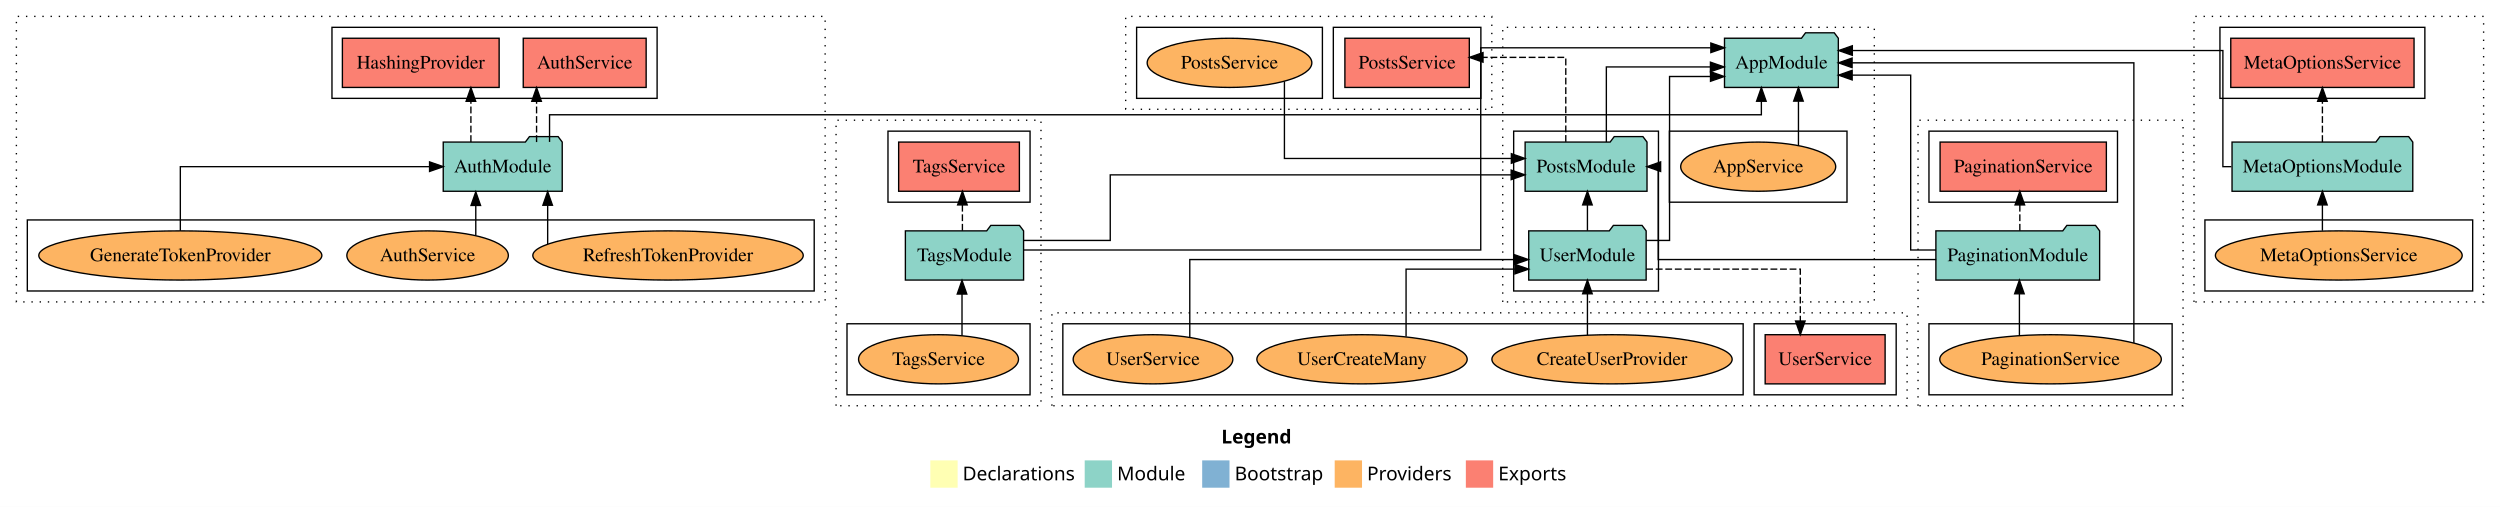
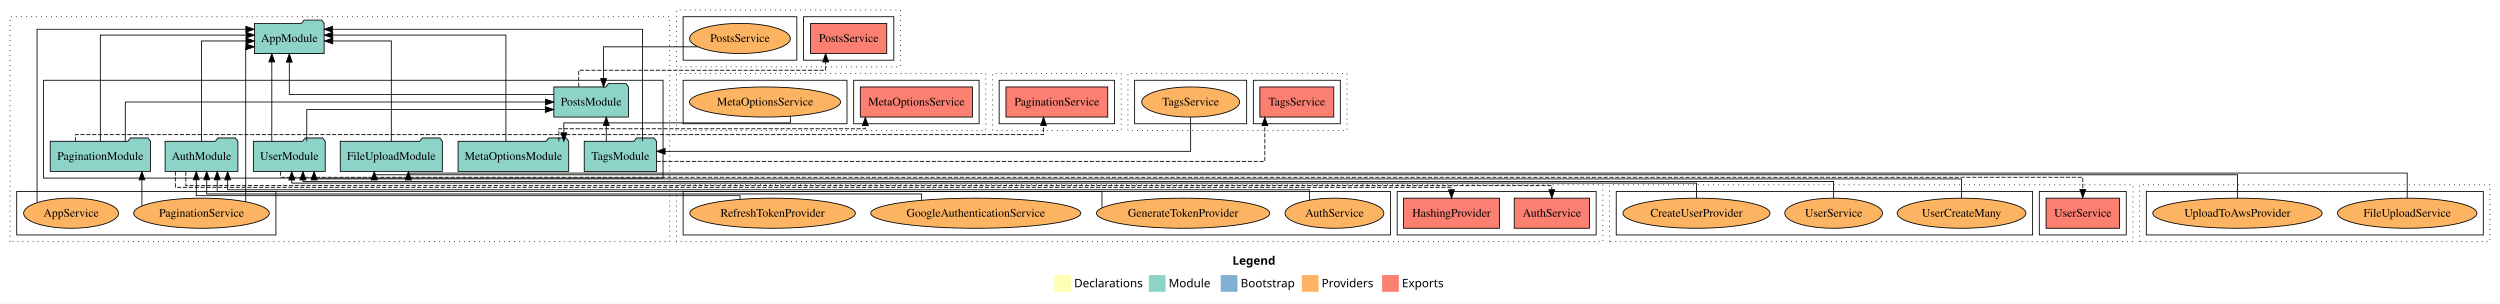
- <svg xmlns="http://www.w3.org/2000/svg" width="1830pt" height="371pt" viewBox="0.00 0.00 1830.00 371.00">
-   <g id="graph0" class="graph" transform="scale(1 1) rotate(0) translate(4 367)">
-     <polygon fill="white" stroke="transparent" points="-4,4 -4,-367 1826,-367 1826,4 -4,4" />
-     <text text-anchor="start" x="890.01" y="-42.4" font-family="Times-12" font-weight="bold" font-size="14.00">Legend</text>
-     <polygon fill="#ffffb3" stroke="transparent" points="677,-10 677,-30 697,-30 697,-10 677,-10" />
-     <text text-anchor="start" x="700.63" y="-15.4" font-family="Times-12" font-size="14.00">  Declarations</text>
-     <polygon fill="#8dd3c7" stroke="transparent" points="790,-10 790,-30 810,-30 810,-10 790,-10" />
-     <text text-anchor="start" x="813.73" y="-15.4" font-family="Times-12" font-size="14.00">  Module</text>
-     <polygon fill="#80b1d3" stroke="transparent" points="876,-10 876,-30 896,-30 896,-10 876,-10" />
-     <text text-anchor="start" x="899.78" y="-15.4" font-family="Times-12" font-size="14.00">  Bootstrap</text>
-     <polygon fill="#fdb462" stroke="transparent" points="973,-10 973,-30 993,-30 993,-10 973,-10" />
-     <text text-anchor="start" x="996.67" y="-15.4" font-family="Times-12" font-size="14.00">  Providers</text>
-     <polygon fill="#fb8072" stroke="transparent" points="1069,-10 1069,-30 1089,-30 1089,-10 1069,-10" />
-     <text text-anchor="start" x="1092.73" y="-15.4" font-family="Times-12" font-size="14.00">  Exports</text>
+ <svg xmlns="http://www.w3.org/2000/svg" width="2990pt" height="363pt" viewBox="0.00 0.00 2990.00 363.00">
+   <g id="graph0" class="graph" transform="scale(1 1) rotate(0) translate(4 359)">
+     <polygon fill="white" stroke="transparent" points="-4,4 -4,-359 2986,-359 2986,4 -4,4" />
+     <text text-anchor="start" x="1470.01" y="-42.4" font-family="Times-12" font-weight="bold" font-size="14.00">Legend</text>
+     <polygon fill="#ffffb3" stroke="transparent" points="1257,-10 1257,-30 1277,-30 1277,-10 1257,-10" />
+     <text text-anchor="start" x="1280.63" y="-15.4" font-family="Times-12" font-size="14.00">  Declarations</text>
+     <polygon fill="#8dd3c7" stroke="transparent" points="1370,-10 1370,-30 1390,-30 1390,-10 1370,-10" />
+     <text text-anchor="start" x="1393.73" y="-15.4" font-family="Times-12" font-size="14.00">  Module</text>
+     <polygon fill="#80b1d3" stroke="transparent" points="1456,-10 1456,-30 1476,-30 1476,-10 1456,-10" />
+     <text text-anchor="start" x="1479.78" y="-15.4" font-family="Times-12" font-size="14.00">  Bootstrap</text>
+     <polygon fill="#fdb462" stroke="transparent" points="1553,-10 1553,-30 1573,-30 1573,-10 1553,-10" />
+     <text text-anchor="start" x="1576.67" y="-15.4" font-family="Times-12" font-size="14.00">  Providers</text>
+     <polygon fill="#fb8072" stroke="transparent" points="1649,-10 1649,-30 1669,-30 1669,-10 1649,-10" />
+     <text text-anchor="start" x="1672.73" y="-15.4" font-family="Times-12" font-size="14.00">  Exports</text>
+     <g id="clust1" class="cluster">
+       <polygon fill="none" stroke="black" stroke-dasharray="1,5" points="8,-70 8,-339 797,-339 797,-70 8,-70" />
+     </g>
+     <g id="clust3" class="cluster">
+       <polygon fill="none" stroke="black" points="48,-146 48,-263 789,-263 789,-146 48,-146" />
+     </g>
+     <g id="clust6" class="cluster">
+       <polygon fill="none" stroke="black" points="16,-78 16,-130 326,-130 326,-78 16,-78" />
+     </g>
+     <g id="clust7" class="cluster">
+       <polygon fill="none" stroke="black" stroke-dasharray="1,5" points="805,-70 805,-138 1913,-138 1913,-70 805,-70" />
+     </g>
+     <g id="clust10" class="cluster">
+       <polygon fill="none" stroke="black" points="1667,-78 1667,-130 1905,-130 1905,-78 1667,-78" />
+     </g>
+     <g id="clust12" class="cluster">
+       <polygon fill="none" stroke="black" points="813,-78 813,-130 1659,-130 1659,-78 813,-78" />
+     </g>
    <g id="clust13" class="cluster">
-       <polygon fill="none" stroke="black" stroke-dasharray="1,5" points="1602,-146 1602,-355 1814,-355 1814,-146 1602,-146" />
+       <polygon fill="none" stroke="black" stroke-dasharray="1,5" points="2555,-70 2555,-138 2974,-138 2974,-70 2555,-70" />
    </g>
    <g id="clust18" class="cluster">
-       <polygon fill="none" stroke="black" points="1610,-154 1610,-206 1806,-206 1806,-154 1610,-154" />
-     </g>
-     <g id="clust16" class="cluster">
-       <polygon fill="none" stroke="black" points="1621,-295 1621,-347 1771,-347 1771,-295 1621,-295" />
+       <polygon fill="none" stroke="black" points="2563,-78 2563,-130 2966,-130 2966,-78 2563,-78" />
+     </g>
+     <g id="clust19" class="cluster">
+       <polygon fill="none" stroke="black" stroke-dasharray="1,5" points="805,-203 805,-271 1175,-271 1175,-203 805,-203" />
+     </g>
+     <g id="clust22" class="cluster">
+       <polygon fill="none" stroke="black" points="1017,-211 1017,-263 1167,-263 1167,-211 1017,-211" />
+     </g>
+     <g id="clust24" class="cluster">
+       <polygon fill="none" stroke="black" points="813,-211 813,-263 1009,-263 1009,-211 813,-211" />
+     </g>
+     <g id="clust25" class="cluster">
+       <polygon fill="none" stroke="black" stroke-dasharray="1,5" points="1183,-203 1183,-271 1337,-271 1337,-203 1183,-203" />
+     </g>
+     <g id="clust28" class="cluster">
+       <polygon fill="none" stroke="black" points="1191,-211 1191,-263 1329,-263 1329,-211 1191,-211" />
    </g>
    <g id="clust31" class="cluster">
-       <polygon fill="none" stroke="black" stroke-dasharray="1,5" points="608,-70 608,-279 758,-279 758,-70 608,-70" />
+       <polygon fill="none" stroke="black" stroke-dasharray="1,5" points="805,-279 805,-347 1073,-347 1073,-279 805,-279" />
    </g>
    <g id="clust34" class="cluster">
-       <polygon fill="none" stroke="black" points="646,-219 646,-271 750,-271 750,-219 646,-219" />
+       <polygon fill="none" stroke="black" points="957,-287 957,-339 1065,-339 1065,-287 957,-287" />
    </g>
    <g id="clust36" class="cluster">
-       <polygon fill="none" stroke="black" points="616,-78 616,-130 750,-130 750,-78 616,-78" />
-     </g>
-     <g id="clust19" class="cluster">
-       <polygon fill="none" stroke="black" stroke-dasharray="1,5" points="1400,-70 1400,-279 1594,-279 1594,-70 1400,-70" />
-     </g>
-     <g id="clust24" class="cluster">
-       <polygon fill="none" stroke="black" points="1408,-78 1408,-130 1586,-130 1586,-78 1408,-78" />
-     </g>
-     <g id="clust22" class="cluster">
-       <polygon fill="none" stroke="black" points="1408,-219 1408,-271 1546,-271 1546,-219 1408,-219" />
-     </g>
-     <g id="clust7" class="cluster">
-       <polygon fill="none" stroke="black" stroke-dasharray="1,5" points="8,-146 8,-355 600,-355 600,-146 8,-146" />
-     </g>
-     <g id="clust12" class="cluster">
-       <polygon fill="none" stroke="black" points="16,-154 16,-206 592,-206 592,-154 16,-154" />
-     </g>
-     <g id="clust10" class="cluster">
-       <polygon fill="none" stroke="black" points="239,-295 239,-347 477,-347 477,-295 239,-295" />
-     </g>
-     <g id="clust1" class="cluster">
-       <polygon fill="none" stroke="black" stroke-dasharray="1,5" points="1096,-146 1096,-347 1368,-347 1368,-146 1096,-146" />
-     </g>
-     <g id="clust6" class="cluster">
-       <polygon fill="none" stroke="black" points="1218,-219 1218,-271 1348,-271 1348,-219 1218,-219" />
-     </g>
-     <g id="clust3" class="cluster">
-       <polygon fill="none" stroke="black" points="1104,-154 1104,-271 1210,-271 1210,-154 1104,-154" />
+       <polygon fill="none" stroke="black" points="813,-287 813,-339 949,-339 949,-287 813,-287" />
    </g>
    <g id="clust37" class="cluster">
-       <polygon fill="none" stroke="black" stroke-dasharray="1,5" points="766,-70 766,-138 1392,-138 1392,-70 766,-70" />
+       <polygon fill="none" stroke="black" stroke-dasharray="1,5" points="1345,-203 1345,-271 1607,-271 1607,-203 1345,-203" />
    </g>
    <g id="clust40" class="cluster">
-       <polygon fill="none" stroke="black" points="1280,-78 1280,-130 1384,-130 1384,-78 1280,-78" />
+       <polygon fill="none" stroke="black" points="1495,-211 1495,-263 1599,-263 1599,-211 1495,-211" />
    </g>
    <g id="clust42" class="cluster">
-       <polygon fill="none" stroke="black" points="774,-78 774,-130 1272,-130 1272,-78 774,-78" />
-     </g>
-     <g id="clust25" class="cluster">
-       <polygon fill="none" stroke="black" stroke-dasharray="1,5" points="820,-287 820,-355 1088,-355 1088,-287 820,-287" />
-     </g>
-     <g id="clust28" class="cluster">
-       <polygon fill="none" stroke="black" points="972,-295 972,-347 1080,-347 1080,-295 972,-295" />
-     </g>
-     <g id="clust30" class="cluster">
-       <polygon fill="none" stroke="black" points="828,-295 828,-347 964,-347 964,-295 828,-295" />
+       <polygon fill="none" stroke="black" points="1353,-211 1353,-263 1487,-263 1487,-211 1353,-211" />
+     </g>
+     <g id="clust43" class="cluster">
+       <polygon fill="none" stroke="black" stroke-dasharray="1,5" points="1921,-70 1921,-138 2547,-138 2547,-70 1921,-70" />
+     </g>
+     <g id="clust46" class="cluster">
+       <polygon fill="none" stroke="black" points="2435,-78 2435,-130 2539,-130 2539,-78 2435,-78" />
+     </g>
+     <g id="clust48" class="cluster">
+       <polygon fill="none" stroke="black" points="1929,-78 1929,-130 2427,-130 2427,-78 1929,-78" />
    </g>
    <g id="node1" class="node">
-       <polygon fill="#8dd3c7" stroke="black" points="407.55,-263 404.55,-267 383.55,-267 380.55,-263 320.45,-263 320.45,-227 407.55,-227 407.55,-263" />
-       <text text-anchor="middle" x="364" y="-240.8" font-family="Times,serif" font-size="14.00">AuthModule</text>
+       <polygon fill="#8dd3c7" stroke="black" points="280.55,-190 277.55,-194 256.55,-194 253.55,-190 193.45,-190 193.45,-154 280.55,-154 280.55,-190" />
+       <text text-anchor="middle" x="237" y="-167.8" font-family="Times,serif" font-size="14.00">AuthModule</text>
+     </g>
+     <g id="node8" class="node">
+       <polygon fill="#8dd3c7" stroke="black" points="383.66,-331 380.66,-335 359.66,-335 356.66,-331 300.34,-331 300.34,-295 383.66,-295 383.66,-331" />
+       <text text-anchor="middle" x="342" y="-308.8" font-family="Times,serif" font-size="14.00">AppModule</text>
+     </g>
+     <g id="edge1" class="edge">
+       <path fill="none" stroke="black" d="M237,-190.04C237,-227.45 237,-310 237,-310 237,-310 290.2,-310 290.2,-310" />
+       <polygon fill="black" stroke="black" points="290.2,-313.5 300.2,-310 290.2,-306.5 290.2,-313.5" />
+     </g>
+     <g id="node11" class="node">
+       <polygon fill="#fb8072" stroke="black" points="1896.98,-122 1807.02,-122 1807.02,-86 1896.98,-86 1896.98,-122" />
+       <text text-anchor="middle" x="1852" y="-99.8" font-family="Times,serif" font-size="14.00">AuthService </text>
+     </g>
+     <g id="edge10" class="edge">
+       <path fill="none" stroke="black" stroke-dasharray="5,2" d="M218.24,-153.68C218.24,-145.21 218.24,-137 218.24,-137 218.24,-137 1852,-137 1852,-137 1852,-137 1852,-132.04 1852,-132.04" />
+       <polygon fill="black" stroke="black" points="1855.5,-132.04 1852,-122.04 1848.5,-132.04 1855.5,-132.04" />
+     </g>
+     <g id="node12" class="node">
+       <polygon fill="#fb8072" stroke="black" points="1789.37,-122 1674.63,-122 1674.63,-86 1789.37,-86 1789.37,-122" />
+       <text text-anchor="middle" x="1732" y="-99.8" font-family="Times,serif" font-size="14.00">HashingProvider </text>
+     </g>
+     <g id="edge11" class="edge">
+       <path fill="none" stroke="black" stroke-dasharray="5,2" d="M205.73,-153.93C205.73,-144.54 205.73,-135 205.73,-135 205.73,-135 1732,-135 1732,-135 1732,-135 1732,-132.03 1732,-132.03" />
+       <polygon fill="black" stroke="black" points="1735.5,-132.03 1732,-122.03 1728.5,-132.03 1735.5,-132.03" />
+     </g>
+     <g id="node2" class="node">
+       <polygon fill="#8dd3c7" stroke="black" points="525.04,-190 522.04,-194 501.04,-194 498.04,-190 402.96,-190 402.96,-154 525.04,-154 525.04,-190" />
+       <text text-anchor="middle" x="464" y="-167.8" font-family="Times,serif" font-size="14.00">FileUploadModule</text>
+     </g>
+     <g id="edge2" class="edge">
+       <path fill="none" stroke="black" d="M464,-190.04C464,-227.45 464,-310 464,-310 464,-310 393.99,-310 393.99,-310" />
+       <polygon fill="black" stroke="black" points="393.99,-306.5 383.99,-310 393.99,-313.5 393.99,-306.5" />
+     </g>
+     <g id="node3" class="node">
+       <polygon fill="#8dd3c7" stroke="black" points="676.15,-190 673.15,-194 652.15,-194 649.15,-190 543.85,-190 543.85,-154 676.15,-154 676.15,-190" />
+       <text text-anchor="middle" x="610" y="-167.8" font-family="Times,serif" font-size="14.00">MetaOptionsModule</text>
+     </g>
+     <g id="edge3" class="edge">
+       <path fill="none" stroke="black" d="M601.06,-190.07C601.06,-228.94 601.06,-317 601.06,-317 601.06,-317 393.91,-317 393.91,-317" />
+       <polygon fill="black" stroke="black" points="393.91,-313.5 383.91,-317 393.91,-320.5 393.91,-313.5" />
+     </g>
+     <g id="node19" class="node">
+       <polygon fill="#fb8072" stroke="black" points="1159.08,-255 1024.92,-255 1024.92,-219 1159.08,-219 1159.08,-255" />
+       <text text-anchor="middle" x="1092" y="-232.8" font-family="Times,serif" font-size="14.00">MetaOptionsService </text>
+     </g>
+     <g id="edge18" class="edge">
+       <path fill="none" stroke="black" stroke-dasharray="5,2" d="M664.4,-190.04C664.4,-197.75 664.4,-205 664.4,-205 664.4,-205 1030.95,-205 1030.95,-205 1030.95,-205 1030.95,-208.76 1030.95,-208.76" />
+       <polygon fill="black" stroke="black" points="1027.45,-208.76 1030.95,-218.76 1034.45,-208.76 1027.45,-208.76" />
+     </g>
+     <g id="node4" class="node">
+       <polygon fill="#8dd3c7" stroke="black" points="175.93,-190 172.93,-194 151.93,-194 148.93,-190 56.07,-190 56.07,-154 175.93,-154 175.93,-190" />
+       <text text-anchor="middle" x="116" y="-167.8" font-family="Times,serif" font-size="14.00">PaginationModule</text>
+     </g>
+     <g id="node5" class="node">
+       <polygon fill="#8dd3c7" stroke="black" points="747.61,-255 744.61,-259 723.61,-259 720.61,-255 658.39,-255 658.39,-219 747.61,-219 747.61,-255" />
+       <text text-anchor="middle" x="703" y="-232.8" font-family="Times,serif" font-size="14.00">PostsModule</text>
+     </g>
+     <g id="edge22" class="edge">
+       <path fill="none" stroke="black" d="M145.86,-190.11C145.86,-209.34 145.86,-237 145.86,-237 145.86,-237 648.35,-237 648.35,-237" />
+       <polygon fill="black" stroke="black" points="648.35,-240.5 658.35,-237 648.35,-233.5 648.35,-240.5" />
+     </g>
+     <g id="edge4" class="edge">
+       <path fill="none" stroke="black" d="M116,-190.07C116,-228.94 116,-317 116,-317 116,-317 290.28,-317 290.28,-317" />
+       <polygon fill="black" stroke="black" points="290.28,-320.5 300.28,-317 290.28,-313.5 290.28,-320.5" />
+     </g>
+     <g id="node21" class="node">
+       <polygon fill="#fb8072" stroke="black" points="1320.86,-255 1199.14,-255 1199.14,-219 1320.86,-219 1320.86,-255" />
+       <text text-anchor="middle" x="1260" y="-232.8" font-family="Times,serif" font-size="14.00">PaginationService </text>
+     </g>
+     <g id="edge20" class="edge">
+       <path fill="none" stroke="black" stroke-dasharray="5,2" d="M86.14,-190.06C86.14,-194.49 86.14,-198 86.14,-198 86.14,-198 1244.07,-198 1244.07,-198 1244.07,-198 1244.07,-208.87 1244.07,-208.87" />
+       <polygon fill="black" stroke="black" points="1240.57,-208.87 1244.07,-218.87 1247.57,-208.87 1240.57,-208.87" />
+     </g>
+     <g id="edge5" class="edge">
+       <path fill="none" stroke="black" d="M658.37,-246C561.79,-246 342,-246 342,-246 342,-246 342,-284.69 342,-284.69" />
+       <polygon fill="black" stroke="black" points="338.5,-284.69 342,-294.69 345.5,-284.69 338.5,-284.69" />
+     </g>
+     <g id="node22" class="node">
+       <polygon fill="#fb8072" stroke="black" points="1056.54,-331 965.46,-331 965.46,-295 1056.54,-295 1056.54,-331" />
+       <text text-anchor="middle" x="1011" y="-308.8" font-family="Times,serif" font-size="14.00">PostsService </text>
+     </g>
+     <g id="edge25" class="edge">
+       <path fill="none" stroke="black" stroke-dasharray="5,2" d="M688.15,-255.11C688.15,-264.9 688.15,-275 688.15,-275 688.15,-275 983.45,-275 983.45,-275 983.45,-275 983.45,-284.89 983.45,-284.89" />
+       <polygon fill="black" stroke="black" points="979.95,-284.89 983.45,-294.89 986.95,-284.89 979.95,-284.89" />
+     </g>
+     <g id="node6" class="node">
+       <polygon fill="#8dd3c7" stroke="black" points="781.26,-190 778.26,-194 757.26,-194 754.26,-190 694.74,-190 694.74,-154 781.26,-154 781.26,-190" />
+       <text text-anchor="middle" x="738" y="-167.8" font-family="Times,serif" font-size="14.00">TagsModule</text>
+     </g>
+     <g id="edge23" class="edge">
+       <path fill="none" stroke="black" d="M721.09,-190.11C721.09,-190.11 721.09,-208.99 721.09,-208.99" />
+       <polygon fill="black" stroke="black" points="717.59,-208.99 721.09,-218.99 724.59,-208.99 717.59,-208.99" />
+     </g>
+     <g id="edge6" class="edge">
+       <path fill="none" stroke="black" d="M764.47,-190.03C764.47,-230.3 764.47,-324 764.47,-324 764.47,-324 393.66,-324 393.66,-324" />
+       <polygon fill="black" stroke="black" points="393.66,-320.5 383.66,-324 393.66,-327.5 393.66,-320.5" />
+     </g>
+     <g id="node24" class="node">
+       <polygon fill="#fb8072" stroke="black" points="1591.19,-255 1502.81,-255 1502.81,-219 1591.19,-219 1591.19,-255" />
+       <text text-anchor="middle" x="1547" y="-232.8" font-family="Times,serif" font-size="14.00">TagsService </text>
+     </g>
+     <g id="edge27" class="edge">
+       <path fill="none" stroke="black" stroke-dasharray="5,2" d="M781.37,-166C944.05,-166 1508.73,-166 1508.73,-166 1508.73,-166 1508.73,-208.72 1508.73,-208.72" />
+       <polygon fill="black" stroke="black" points="1505.23,-208.72 1508.73,-218.72 1512.23,-208.72 1505.23,-208.72" />
    </g>
    <g id="node7" class="node">
-       <polygon fill="#8dd3c7" stroke="black" points="1341.66,-339 1338.66,-343 1317.66,-343 1314.66,-339 1258.34,-339 1258.34,-303 1341.66,-303 1341.66,-339" />
-       <text text-anchor="middle" x="1300" y="-316.8" font-family="Times,serif" font-size="14.00">AppModule</text>
-     </g>
-     <g id="edge1" class="edge">
-       <path fill="none" stroke="black" d="M398.27,-263.11C398.27,-272.9 398.27,-283 398.27,-283 398.27,-283 1285.32,-283 1285.32,-283 1285.32,-283 1285.32,-292.89 1285.32,-292.89" />
-       <polygon fill="black" stroke="black" points="1281.82,-292.89 1285.32,-302.89 1288.82,-292.89 1281.82,-292.89" />
+       <polygon fill="#8dd3c7" stroke="black" points="384.98,-190 381.98,-194 360.98,-194 357.98,-190 299.02,-190 299.02,-154 384.98,-154 384.98,-190" />
+       <text text-anchor="middle" x="342" y="-167.8" font-family="Times,serif" font-size="14.00">UserModule</text>
+     </g>
+     <g id="edge24" class="edge">
+       <path fill="none" stroke="black" d="M362.91,-190.03C362.91,-206.4 362.91,-228 362.91,-228 362.91,-228 648.19,-228 648.19,-228" />
+       <polygon fill="black" stroke="black" points="648.19,-231.5 658.19,-228 648.19,-224.5 648.19,-231.5" />
+     </g>
+     <g id="edge7" class="edge">
+       <path fill="none" stroke="black" d="M321.09,-190.14C321.09,-190.14 321.09,-284.93 321.09,-284.93" />
+       <polygon fill="black" stroke="black" points="317.59,-284.92 321.09,-294.93 324.59,-284.93 317.59,-284.92" />
+     </g>
+     <g id="node26" class="node">
+       <polygon fill="#fb8072" stroke="black" points="2530.9,-122 2443.1,-122 2443.1,-86 2530.9,-86 2530.9,-122" />
+       <text text-anchor="middle" x="2487" y="-99.8" font-family="Times,serif" font-size="14.00">UserService </text>
+     </g>
+     <g id="edge29" class="edge">
+       <path fill="none" stroke="black" stroke-dasharray="5,2" d="M331.64,-153.83C331.64,-149.95 331.64,-147 331.64,-147 331.64,-147 2487,-147 2487,-147 2487,-147 2487,-132.49 2487,-132.49" />
+       <polygon fill="black" stroke="black" points="2490.5,-132.49 2487,-122.49 2483.5,-132.49 2490.5,-132.49" />
+     </g>
+     <g id="node9" class="node">
+       <ellipse fill="#fdb462" stroke="black" cx="81" cy="-104" rx="56.74" ry="18" />
+       <text text-anchor="middle" x="81" y="-99.8" font-family="Times,serif" font-size="14.00">AppService</text>
+     </g>
+     <g id="edge8" class="edge">
+       <path fill="none" stroke="black" d="M40.33,-116.78C40.33,-163.73 40.33,-324 40.33,-324 40.33,-324 290.05,-324 290.05,-324" />
+       <polygon fill="black" stroke="black" points="290.05,-327.5 300.05,-324 290.05,-320.5 290.05,-327.5" />
    </g>
    <g id="node10" class="node">
-       <polygon fill="#fb8072" stroke="black" points="468.98,-339 379.02,-339 379.02,-303 468.98,-303 468.98,-339" />
-       <text text-anchor="middle" x="424" y="-316.8" font-family="Times,serif" font-size="14.00">AuthService </text>
+       <ellipse fill="#fdb462" stroke="black" cx="237" cy="-104" rx="81.1" ry="18" />
+       <text text-anchor="middle" x="237" y="-99.8" font-family="Times,serif" font-size="14.00">PaginationService</text>
+     </g>
+     <g id="edge21" class="edge">
+       <path fill="none" stroke="black" d="M165.71,-112.89C165.71,-112.89 165.71,-143.91 165.71,-143.91" />
+       <polygon fill="black" stroke="black" points="162.21,-143.91 165.71,-153.91 169.21,-143.91 162.21,-143.91" />
    </g>
    <g id="edge9" class="edge">
-       <path fill="none" stroke="black" stroke-dasharray="5,2" d="M388.77,-263.01C388.77,-263.01 388.77,-292.85 388.77,-292.85" />
-       <polygon fill="black" stroke="black" points="385.27,-292.85 388.77,-302.85 392.27,-292.85 385.27,-292.85" />
-     </g>
-     <g id="node11" class="node">
-       <polygon fill="#fb8072" stroke="black" points="361.37,-339 246.63,-339 246.63,-303 361.37,-303 361.37,-339" />
-       <text text-anchor="middle" x="304" y="-316.8" font-family="Times,serif" font-size="14.00">HashingProvider </text>
-     </g>
-     <g id="edge10" class="edge">
-       <path fill="none" stroke="black" stroke-dasharray="5,2" d="M340.7,-263.01C340.7,-263.01 340.7,-292.85 340.7,-292.85" />
-       <polygon fill="black" stroke="black" points="337.2,-292.85 340.7,-302.85 344.2,-292.85 337.2,-292.85" />
-     </g>
-     <g id="node2" class="node">
-       <polygon fill="#8dd3c7" stroke="black" points="1762.15,-263 1759.15,-267 1738.15,-267 1735.15,-263 1629.85,-263 1629.85,-227 1762.15,-227 1762.15,-263" />
-       <text text-anchor="middle" x="1696" y="-240.8" font-family="Times,serif" font-size="14.00">MetaOptionsModule</text>
-     </g>
-     <g id="edge2" class="edge">
-       <path fill="none" stroke="black" d="M1629.36,-245C1625.5,-245 1623.15,-245 1623.15,-245 1623.15,-245 1623.15,-330 1623.15,-330 1623.15,-330 1351.91,-330 1351.91,-330" />
-       <polygon fill="black" stroke="black" points="1351.91,-326.5 1341.91,-330 1351.91,-333.5 1351.91,-326.5" />
+       <path fill="none" stroke="black" d="M289.89,-117.68C289.89,-162.64 289.89,-303 289.89,-303 289.89,-303 290.92,-303 290.92,-303" />
+       <polygon fill="black" stroke="black" points="290.19,-306.5 300.19,-303 290.19,-299.5 290.19,-306.5" />
+     </g>
+     <g id="node13" class="node">
+       <ellipse fill="#fdb462" stroke="black" cx="1592" cy="-104" rx="59.11" ry="18" />
+       <text text-anchor="middle" x="1592" y="-99.8" font-family="Times,serif" font-size="14.00">AuthService</text>
+     </g>
+     <g id="edge12" class="edge">
+       <path fill="none" stroke="black" d="M1562.02,-119.64C1562.02,-126.05 1562.02,-132 1562.02,-132 1562.02,-132 268.27,-132 268.27,-132 268.27,-132 268.27,-143.87 268.27,-143.87" />
+       <polygon fill="black" stroke="black" points="264.77,-143.87 268.27,-153.87 271.77,-143.87 264.77,-143.87" />
+     </g>
+     <g id="node14" class="node">
+       <ellipse fill="#fdb462" stroke="black" cx="1411" cy="-104" rx="103.61" ry="18" />
+       <text text-anchor="middle" x="1411" y="-99.8" font-family="Times,serif" font-size="14.00">GenerateTokenProvider</text>
+     </g>
+     <g id="edge13" class="edge">
+       <path fill="none" stroke="black" d="M1313.94,-110.56C1313.94,-118.26 1313.94,-130 1313.94,-130 1313.94,-130 255.76,-130 255.76,-130 255.76,-130 255.76,-143.94 255.76,-143.94" />
+       <polygon fill="black" stroke="black" points="252.26,-143.94 255.76,-153.94 259.26,-143.94 252.26,-143.94" />
    </g>
    <g id="node15" class="node">
-       <polygon fill="#fb8072" stroke="black" points="1763.08,-339 1628.92,-339 1628.92,-303 1763.08,-303 1763.08,-339" />
-       <text text-anchor="middle" x="1696" y="-316.8" font-family="Times,serif" font-size="14.00">MetaOptionsService </text>
+       <ellipse fill="#fdb462" stroke="black" cx="1163" cy="-104" rx="125.62" ry="18" />
+       <text text-anchor="middle" x="1163" y="-99.8" font-family="Times,serif" font-size="14.00">GoogleAuthenticationService</text>
    </g>
    <g id="edge14" class="edge">
-       <path fill="none" stroke="black" stroke-dasharray="5,2" d="M1696,-263.01C1696,-263.01 1696,-292.85 1696,-292.85" />
-       <polygon fill="black" stroke="black" points="1692.5,-292.85 1696,-302.85 1699.5,-292.85 1692.5,-292.85" />
-     </g>
-     <g id="node3" class="node">
-       <polygon fill="#8dd3c7" stroke="black" points="1532.93,-198 1529.93,-202 1508.93,-202 1505.93,-198 1413.07,-198 1413.07,-162 1532.93,-162 1532.93,-198" />
-       <text text-anchor="middle" x="1473" y="-175.8" font-family="Times,serif" font-size="14.00">PaginationModule</text>
-     </g>
-     <g id="node4" class="node">
-       <polygon fill="#8dd3c7" stroke="black" points="1201.61,-263 1198.61,-267 1177.61,-267 1174.61,-263 1112.39,-263 1112.39,-227 1201.61,-227 1201.61,-263" />
-       <text text-anchor="middle" x="1157" y="-240.8" font-family="Times,serif" font-size="14.00">PostsModule</text>
-     </g>
-     <g id="edge18" class="edge">
-       <path fill="none" stroke="black" d="M1413.28,-177C1335.64,-177 1209.83,-177 1209.83,-177 1209.83,-177 1209.83,-245 1209.83,-245 1209.83,-245 1209.01,-245 1209.01,-245" />
-       <polygon fill="black" stroke="black" points="1211.58,-241.5 1201.58,-245 1211.58,-248.5 1211.58,-241.5" />
-     </g>
-     <g id="edge3" class="edge">
-       <path fill="none" stroke="black" d="M1413.19,-184C1402.46,-184 1394.62,-184 1394.62,-184 1394.62,-184 1394.62,-312 1394.62,-312 1394.62,-312 1351.78,-312 1351.78,-312" />
-       <polygon fill="black" stroke="black" points="1351.78,-308.5 1341.78,-312 1351.78,-315.5 1351.78,-308.5" />
+       <path fill="none" stroke="black" d="M1098.24,-119.47C1098.24,-123.63 1098.24,-127 1098.24,-127 1098.24,-127 243.25,-127 243.25,-127 243.25,-127 243.25,-143.96 243.25,-143.96" />
+       <polygon fill="black" stroke="black" points="239.75,-143.96 243.25,-153.96 246.75,-143.96 239.75,-143.96" />
+     </g>
+     <g id="node16" class="node">
+       <ellipse fill="#fdb462" stroke="black" cx="920" cy="-104" rx="98.98" ry="18" />
+       <text text-anchor="middle" x="920" y="-99.8" font-family="Times,serif" font-size="14.00">RefreshTokenProvider</text>
+     </g>
+     <g id="edge15" class="edge">
+       <path fill="none" stroke="black" d="M881.14,-120.95C881.14,-123.34 881.14,-125 881.14,-125 881.14,-125 230.75,-125 230.75,-125 230.75,-125 230.75,-143.96 230.75,-143.96" />
+       <polygon fill="black" stroke="black" points="227.25,-143.96 230.75,-153.96 234.25,-143.96 227.25,-143.96" />
    </g>
    <g id="node17" class="node">
-       <polygon fill="#fb8072" stroke="black" points="1537.86,-263 1416.14,-263 1416.14,-227 1537.86,-227 1537.86,-263" />
-       <text text-anchor="middle" x="1477" y="-240.8" font-family="Times,serif" font-size="14.00">PaginationService </text>
+       <ellipse fill="#fdb462" stroke="black" cx="2875" cy="-104" rx="83.38" ry="18" />
+       <text text-anchor="middle" x="2875" y="-99.8" font-family="Times,serif" font-size="14.00">FileUploadService</text>
    </g>
    <g id="edge16" class="edge">
-       <path fill="none" stroke="black" stroke-dasharray="5,2" d="M1474.52,-198.11C1474.52,-198.11 1474.52,-216.99 1474.52,-216.99" />
-       <polygon fill="black" stroke="black" points="1471.02,-216.99 1474.52,-226.99 1478.02,-216.99 1471.02,-216.99" />
-     </g>
-     <g id="edge4" class="edge">
-       <path fill="none" stroke="black" d="M1171.85,-263.04C1171.85,-284.66 1171.85,-318 1171.85,-318 1171.85,-318 1248.04,-318 1248.04,-318" />
-       <polygon fill="black" stroke="black" points="1248.04,-321.5 1258.04,-318 1248.04,-314.5 1248.04,-321.5" />
+       <path fill="none" stroke="black" d="M2875,-122.15C2875,-135.74 2875,-152 2875,-152 2875,-152 484.42,-152 484.42,-152 484.42,-152 484.42,-152.18 484.42,-152.18" />
+       <polygon fill="black" stroke="black" points="480.92,-143.85 484.42,-153.85 487.92,-143.85 480.92,-143.85" />
    </g>
    <g id="node18" class="node">
-       <polygon fill="#fb8072" stroke="black" points="1071.54,-339 980.46,-339 980.46,-303 1071.54,-303 1071.54,-339" />
-       <text text-anchor="middle" x="1026" y="-316.8" font-family="Times,serif" font-size="14.00">PostsService </text>
-     </g>
-     <g id="edge21" class="edge">
-       <path fill="none" stroke="black" stroke-dasharray="5,2" d="M1142.15,-263.15C1142.15,-286.76 1142.15,-325 1142.15,-325 1142.15,-325 1081.57,-325 1081.57,-325" />
-       <polygon fill="black" stroke="black" points="1081.57,-321.5 1071.57,-325 1081.57,-328.5 1081.57,-321.5" />
-     </g>
-     <g id="node5" class="node">
-       <polygon fill="#8dd3c7" stroke="black" points="745.26,-198 742.26,-202 721.26,-202 718.26,-198 658.74,-198 658.74,-162 745.26,-162 745.26,-198" />
-       <text text-anchor="middle" x="702" y="-175.8" font-family="Times,serif" font-size="14.00">TagsModule</text>
+       <ellipse fill="#fdb462" stroke="black" cx="2672" cy="-104" rx="101.29" ry="18" />
+       <text text-anchor="middle" x="2672" y="-99.8" font-family="Times,serif" font-size="14.00">UploadToAwsProvider</text>
+     </g>
+     <g id="edge17" class="edge">
+       <path fill="none" stroke="black" d="M2672,-122.18C2672,-135.04 2672,-150 2672,-150 2672,-150 443.58,-150 443.58,-150 443.58,-150 443.58,-150.38 443.58,-150.38" />
+       <polygon fill="black" stroke="black" points="440.08,-143.83 443.58,-153.83 447.08,-143.83 440.08,-143.83" />
+     </g>
+     <g id="node20" class="node">
+       <ellipse fill="#fdb462" stroke="black" cx="911" cy="-237" rx="90.33" ry="18" />
+       <text text-anchor="middle" x="911" y="-232.8" font-family="Times,serif" font-size="14.00">MetaOptionsService</text>
    </g>
    <g id="edge19" class="edge">
-       <path fill="none" stroke="black" d="M745.4,-191C774.94,-191 808.7,-191 808.7,-191 808.7,-191 808.7,-239 808.7,-239 808.7,-239 1102.18,-239 1102.18,-239" />
-       <polygon fill="black" stroke="black" points="1102.18,-242.5 1112.18,-239 1102.18,-235.5 1102.18,-242.5" />
-     </g>
-     <g id="edge5" class="edge">
-       <path fill="none" stroke="black" d="M745.35,-184C844.61,-184 1079.9,-184 1079.9,-184 1079.9,-184 1079.9,-332 1079.9,-332 1079.9,-332 1248.34,-332 1248.34,-332" />
-       <polygon fill="black" stroke="black" points="1248.34,-335.5 1258.34,-332 1248.34,-328.5 1248.34,-335.5" />
-     </g>
-     <g id="node20" class="node">
-       <polygon fill="#fb8072" stroke="black" points="742.19,-263 653.81,-263 653.81,-227 742.19,-227 742.19,-263" />
-       <text text-anchor="middle" x="698" y="-240.8" font-family="Times,serif" font-size="14.00">TagsService </text>
-     </g>
-     <g id="edge23" class="edge">
-       <path fill="none" stroke="black" stroke-dasharray="5,2" d="M700.48,-198.11C700.48,-198.11 700.48,-216.99 700.48,-216.99" />
-       <polygon fill="black" stroke="black" points="696.98,-216.99 700.48,-226.99 703.98,-216.99 696.98,-216.99" />
-     </g>
-     <g id="node6" class="node">
-       <polygon fill="#8dd3c7" stroke="black" points="1200.98,-198 1197.98,-202 1176.98,-202 1173.98,-198 1115.02,-198 1115.02,-162 1200.98,-162 1200.98,-198" />
-       <text text-anchor="middle" x="1158" y="-175.8" font-family="Times,serif" font-size="14.00">UserModule</text>
-     </g>
-     <g id="edge20" class="edge">
-       <path fill="none" stroke="black" d="M1158,-198.11C1158,-198.11 1158,-216.99 1158,-216.99" />
-       <polygon fill="black" stroke="black" points="1154.5,-216.99 1158,-226.99 1161.5,-216.99 1154.5,-216.99" />
-     </g>
-     <g id="edge6" class="edge">
-       <path fill="none" stroke="black" d="M1201.04,-191C1210.68,-191 1218.11,-191 1218.11,-191 1218.11,-191 1218.11,-311 1218.11,-311 1218.11,-311 1248.09,-311 1248.09,-311" />
-       <polygon fill="black" stroke="black" points="1248.09,-314.5 1258.09,-311 1248.09,-307.5 1248.09,-314.5" />
-     </g>
-     <g id="node22" class="node">
-       <polygon fill="#fb8072" stroke="black" points="1375.9,-122 1288.1,-122 1288.1,-86 1375.9,-86 1375.9,-122" />
-       <text text-anchor="middle" x="1332" y="-99.8" font-family="Times,serif" font-size="14.00">UserService </text>
-     </g>
-     <g id="edge25" class="edge">
-       <path fill="none" stroke="black" stroke-dasharray="5,2" d="M1200.99,-170C1247.12,-170 1313.83,-170 1313.83,-170 1313.83,-170 1313.83,-132.03 1313.83,-132.03" />
-       <polygon fill="black" stroke="black" points="1317.33,-132.03 1313.83,-122.03 1310.33,-132.03 1317.33,-132.03" />
-     </g>
-     <g id="node8" class="node">
-       <ellipse fill="#fdb462" stroke="black" cx="1283" cy="-245" rx="56.74" ry="18" />
-       <text text-anchor="middle" x="1283" y="-240.8" font-family="Times,serif" font-size="14.00">AppService</text>
-     </g>
-     <g id="edge7" class="edge">
-       <path fill="none" stroke="black" d="M1312.47,-260.38C1312.47,-260.38 1312.47,-292.97 1312.47,-292.97" />
-       <polygon fill="black" stroke="black" points="1308.97,-292.97 1312.47,-302.97 1315.97,-292.97 1308.97,-292.97" />
-     </g>
-     <g id="node9" class="node">
-       <ellipse fill="#fdb462" stroke="black" cx="1497" cy="-104" rx="81.1" ry="18" />
-       <text text-anchor="middle" x="1497" y="-99.8" font-family="Times,serif" font-size="14.00">PaginationService</text>
-     </g>
-     <g id="edge17" class="edge">
-       <path fill="none" stroke="black" d="M1474.21,-121.63C1474.21,-121.63 1474.21,-151.94 1474.21,-151.94" />
-       <polygon fill="black" stroke="black" points="1470.71,-151.94 1474.21,-161.94 1477.71,-151.94 1470.71,-151.94" />
-     </g>
-     <g id="edge8" class="edge">
-       <path fill="none" stroke="black" d="M1557.99,-115.98C1557.99,-161.47 1557.99,-321 1557.99,-321 1557.99,-321 1351.74,-321 1351.74,-321" />
-       <polygon fill="black" stroke="black" points="1351.74,-317.5 1341.74,-321 1351.74,-324.5 1351.74,-317.5" />
-     </g>
-     <g id="node12" class="node">
-       <ellipse fill="#fdb462" stroke="black" cx="309" cy="-180" rx="59.11" ry="18" />
-       <text text-anchor="middle" x="309" y="-175.8" font-family="Times,serif" font-size="14.00">AuthService</text>
-     </g>
-     <g id="edge11" class="edge">
-       <path fill="none" stroke="black" d="M344.27,-194.75C344.27,-194.75 344.27,-216.59 344.27,-216.59" />
-       <polygon fill="black" stroke="black" points="340.77,-216.59 344.27,-226.59 347.77,-216.59 340.77,-216.59" />
-     </g>
-     <g id="node13" class="node">
-       <ellipse fill="#fdb462" stroke="black" cx="128" cy="-180" rx="103.61" ry="18" />
-       <text text-anchor="middle" x="128" y="-175.8" font-family="Times,serif" font-size="14.00">GenerateTokenProvider</text>
-     </g>
-     <g id="edge12" class="edge">
-       <path fill="none" stroke="black" d="M128,-198.11C128,-217.34 128,-245 128,-245 128,-245 310.44,-245 310.44,-245" />
-       <polygon fill="black" stroke="black" points="310.44,-248.5 320.44,-245 310.44,-241.5 310.44,-248.5" />
-     </g>
-     <g id="node14" class="node">
-       <ellipse fill="#fdb462" stroke="black" cx="485" cy="-180" rx="98.98" ry="18" />
-       <text text-anchor="middle" x="485" y="-175.8" font-family="Times,serif" font-size="14.00">RefreshTokenProvider</text>
-     </g>
-     <g id="edge13" class="edge">
-       <path fill="none" stroke="black" d="M396.89,-188.23C396.89,-188.23 396.89,-216.76 396.89,-216.76" />
-       <polygon fill="black" stroke="black" points="393.39,-216.76 396.89,-226.76 400.39,-216.76 393.39,-216.76" />
-     </g>
-     <g id="node16" class="node">
-       <ellipse fill="#fdb462" stroke="black" cx="1708" cy="-180" rx="90.33" ry="18" />
-       <text text-anchor="middle" x="1708" y="-175.8" font-family="Times,serif" font-size="14.00">MetaOptionsService</text>
-     </g>
-     <g id="edge15" class="edge">
-       <path fill="none" stroke="black" d="M1696,-198.11C1696,-198.11 1696,-216.99 1696,-216.99" />
-       <polygon fill="black" stroke="black" points="1692.5,-216.99 1696,-226.99 1699.5,-216.99 1692.5,-216.99" />
-     </g>
-     <g id="node19" class="node">
-       <ellipse fill="#fdb462" stroke="black" cx="896" cy="-321" rx="60.27" ry="18" />
-       <text text-anchor="middle" x="896" y="-316.8" font-family="Times,serif" font-size="14.00">PostsService</text>
-     </g>
-     <g id="edge22" class="edge">
-       <path fill="none" stroke="black" d="M936.2,-307.5C936.2,-287.16 936.2,-251 936.2,-251 936.2,-251 1102.32,-251 1102.32,-251" />
-       <polygon fill="black" stroke="black" points="1102.32,-254.5 1112.32,-251 1102.32,-247.5 1102.32,-254.5" />
-     </g>
-     <g id="node21" class="node">
-       <ellipse fill="#fdb462" stroke="black" cx="683" cy="-104" rx="58.53" ry="18" />
-       <text text-anchor="middle" x="683" y="-99.8" font-family="Times,serif" font-size="14.00">TagsService</text>
-     </g>
-     <g id="edge24" class="edge">
-       <path fill="none" stroke="black" d="M700.19,-121.25C700.19,-121.25 700.19,-151.76 700.19,-151.76" />
-       <polygon fill="black" stroke="black" points="696.69,-151.76 700.19,-161.76 703.69,-151.76 696.69,-151.76" />
+       <path fill="none" stroke="black" d="M941.28,-219.91C941.28,-215.52 941.28,-212 941.28,-212 941.28,-212 670.36,-212 670.36,-212 670.36,-212 670.36,-200.13 670.36,-200.13" />
+       <polygon fill="black" stroke="black" points="673.86,-200.13 670.36,-190.13 666.86,-200.13 673.86,-200.13" />
    </g>
    <g id="node23" class="node">
-       <ellipse fill="#fdb462" stroke="black" cx="1176" cy="-104" rx="87.94" ry="18" />
-       <text text-anchor="middle" x="1176" y="-99.8" font-family="Times,serif" font-size="14.00">CreateUserProvider</text>
+       <ellipse fill="#fdb462" stroke="black" cx="881" cy="-313" rx="60.27" ry="18" />
+       <text text-anchor="middle" x="881" y="-308.8" font-family="Times,serif" font-size="14.00">PostsService</text>
    </g>
    <g id="edge26" class="edge">
-       <path fill="none" stroke="black" d="M1158,-121.63C1158,-121.63 1158,-151.94 1158,-151.94" />
-       <polygon fill="black" stroke="black" points="1154.5,-151.94 1158,-161.94 1161.5,-151.94 1154.5,-151.94" />
-     </g>
-     <g id="node24" class="node">
-       <ellipse fill="#fdb462" stroke="black" cx="993" cy="-104" rx="76.98" ry="18" />
-       <text text-anchor="middle" x="993" y="-99.8" font-family="Times,serif" font-size="14.00">UserCreateMany</text>
-     </g>
-     <g id="edge27" class="edge">
-       <path fill="none" stroke="black" d="M1025.24,-120.65C1025.24,-140.21 1025.24,-170 1025.24,-170 1025.24,-170 1104.9,-170 1104.9,-170" />
-       <polygon fill="black" stroke="black" points="1104.9,-173.5 1114.9,-170 1104.9,-166.5 1104.9,-173.5" />
+       <path fill="none" stroke="black" d="M830.72,-303C782.78,-303 717.85,-303 717.85,-303 717.85,-303 717.85,-265.03 717.85,-265.03" />
+       <polygon fill="black" stroke="black" points="721.35,-265.03 717.85,-255.03 714.35,-265.03 721.35,-265.03" />
    </g>
    <g id="node25" class="node">
-       <ellipse fill="#fdb462" stroke="black" cx="840" cy="-104" rx="58.44" ry="18" />
-       <text text-anchor="middle" x="840" y="-99.8" font-family="Times,serif" font-size="14.00">UserService</text>
+       <ellipse fill="#fdb462" stroke="black" cx="1420" cy="-237" rx="58.53" ry="18" />
+       <text text-anchor="middle" x="1420" y="-232.8" font-family="Times,serif" font-size="14.00">TagsService</text>
    </g>
    <g id="edge28" class="edge">
-       <path fill="none" stroke="black" d="M866.92,-120.2C866.92,-141.71 866.92,-177 866.92,-177 866.92,-177 1104.74,-177 1104.74,-177" />
-       <polygon fill="black" stroke="black" points="1104.74,-180.5 1114.74,-177 1104.74,-173.5 1104.74,-180.5" />
+       <path fill="none" stroke="black" d="M1420,-218.98C1420,-201.63 1420,-178 1420,-178 1420,-178 791.44,-178 791.44,-178" />
+       <polygon fill="black" stroke="black" points="791.44,-174.5 781.44,-178 791.44,-181.5 791.44,-174.5" />
+     </g>
+     <g id="node27" class="node">
+       <ellipse fill="#fdb462" stroke="black" cx="2025" cy="-104" rx="87.94" ry="18" />
+       <text text-anchor="middle" x="2025" y="-99.8" font-family="Times,serif" font-size="14.00">CreateUserProvider</text>
+     </g>
+     <g id="edge30" class="edge">
+       <path fill="none" stroke="black" d="M2025,-122C2025,-131 2025,-140 2025,-140 2025,-140 344.97,-140 344.97,-140 344.97,-140 344.97,-143.76 344.97,-143.76" />
+       <polygon fill="black" stroke="black" points="341.47,-143.76 344.97,-153.76 348.47,-143.76 341.47,-143.76" />
+     </g>
+     <g id="node28" class="node">
+       <ellipse fill="#fdb462" stroke="black" cx="2342" cy="-104" rx="76.98" ry="18" />
+       <text text-anchor="middle" x="2342" y="-99.8" font-family="Times,serif" font-size="14.00">UserCreateMany</text>
+     </g>
+     <g id="edge31" class="edge">
+       <path fill="none" stroke="black" d="M2342,-122.1C2342,-133.09 2342,-145 2342,-145 2342,-145 371.65,-145 371.65,-145 371.65,-145 371.65,-145.88 371.65,-145.88" />
+       <polygon fill="black" stroke="black" points="368.15,-143.84 371.65,-153.84 375.15,-143.84 368.15,-143.84" />
+     </g>
+     <g id="node29" class="node">
+       <ellipse fill="#fdb462" stroke="black" cx="2189" cy="-104" rx="58.44" ry="18" />
+       <text text-anchor="middle" x="2189" y="-99.8" font-family="Times,serif" font-size="14.00">UserService</text>
+     </g>
+     <g id="edge32" class="edge">
+       <path fill="none" stroke="black" d="M2189,-122.11C2189,-131.9 2189,-142 2189,-142 2189,-142 358.31,-142 358.31,-142 358.31,-142 358.31,-143.86 358.31,-143.86" />
+       <polygon fill="black" stroke="black" points="354.81,-143.86 358.31,-153.86 361.81,-143.86 354.81,-143.86" />
    </g>
  </g>
</svg>
